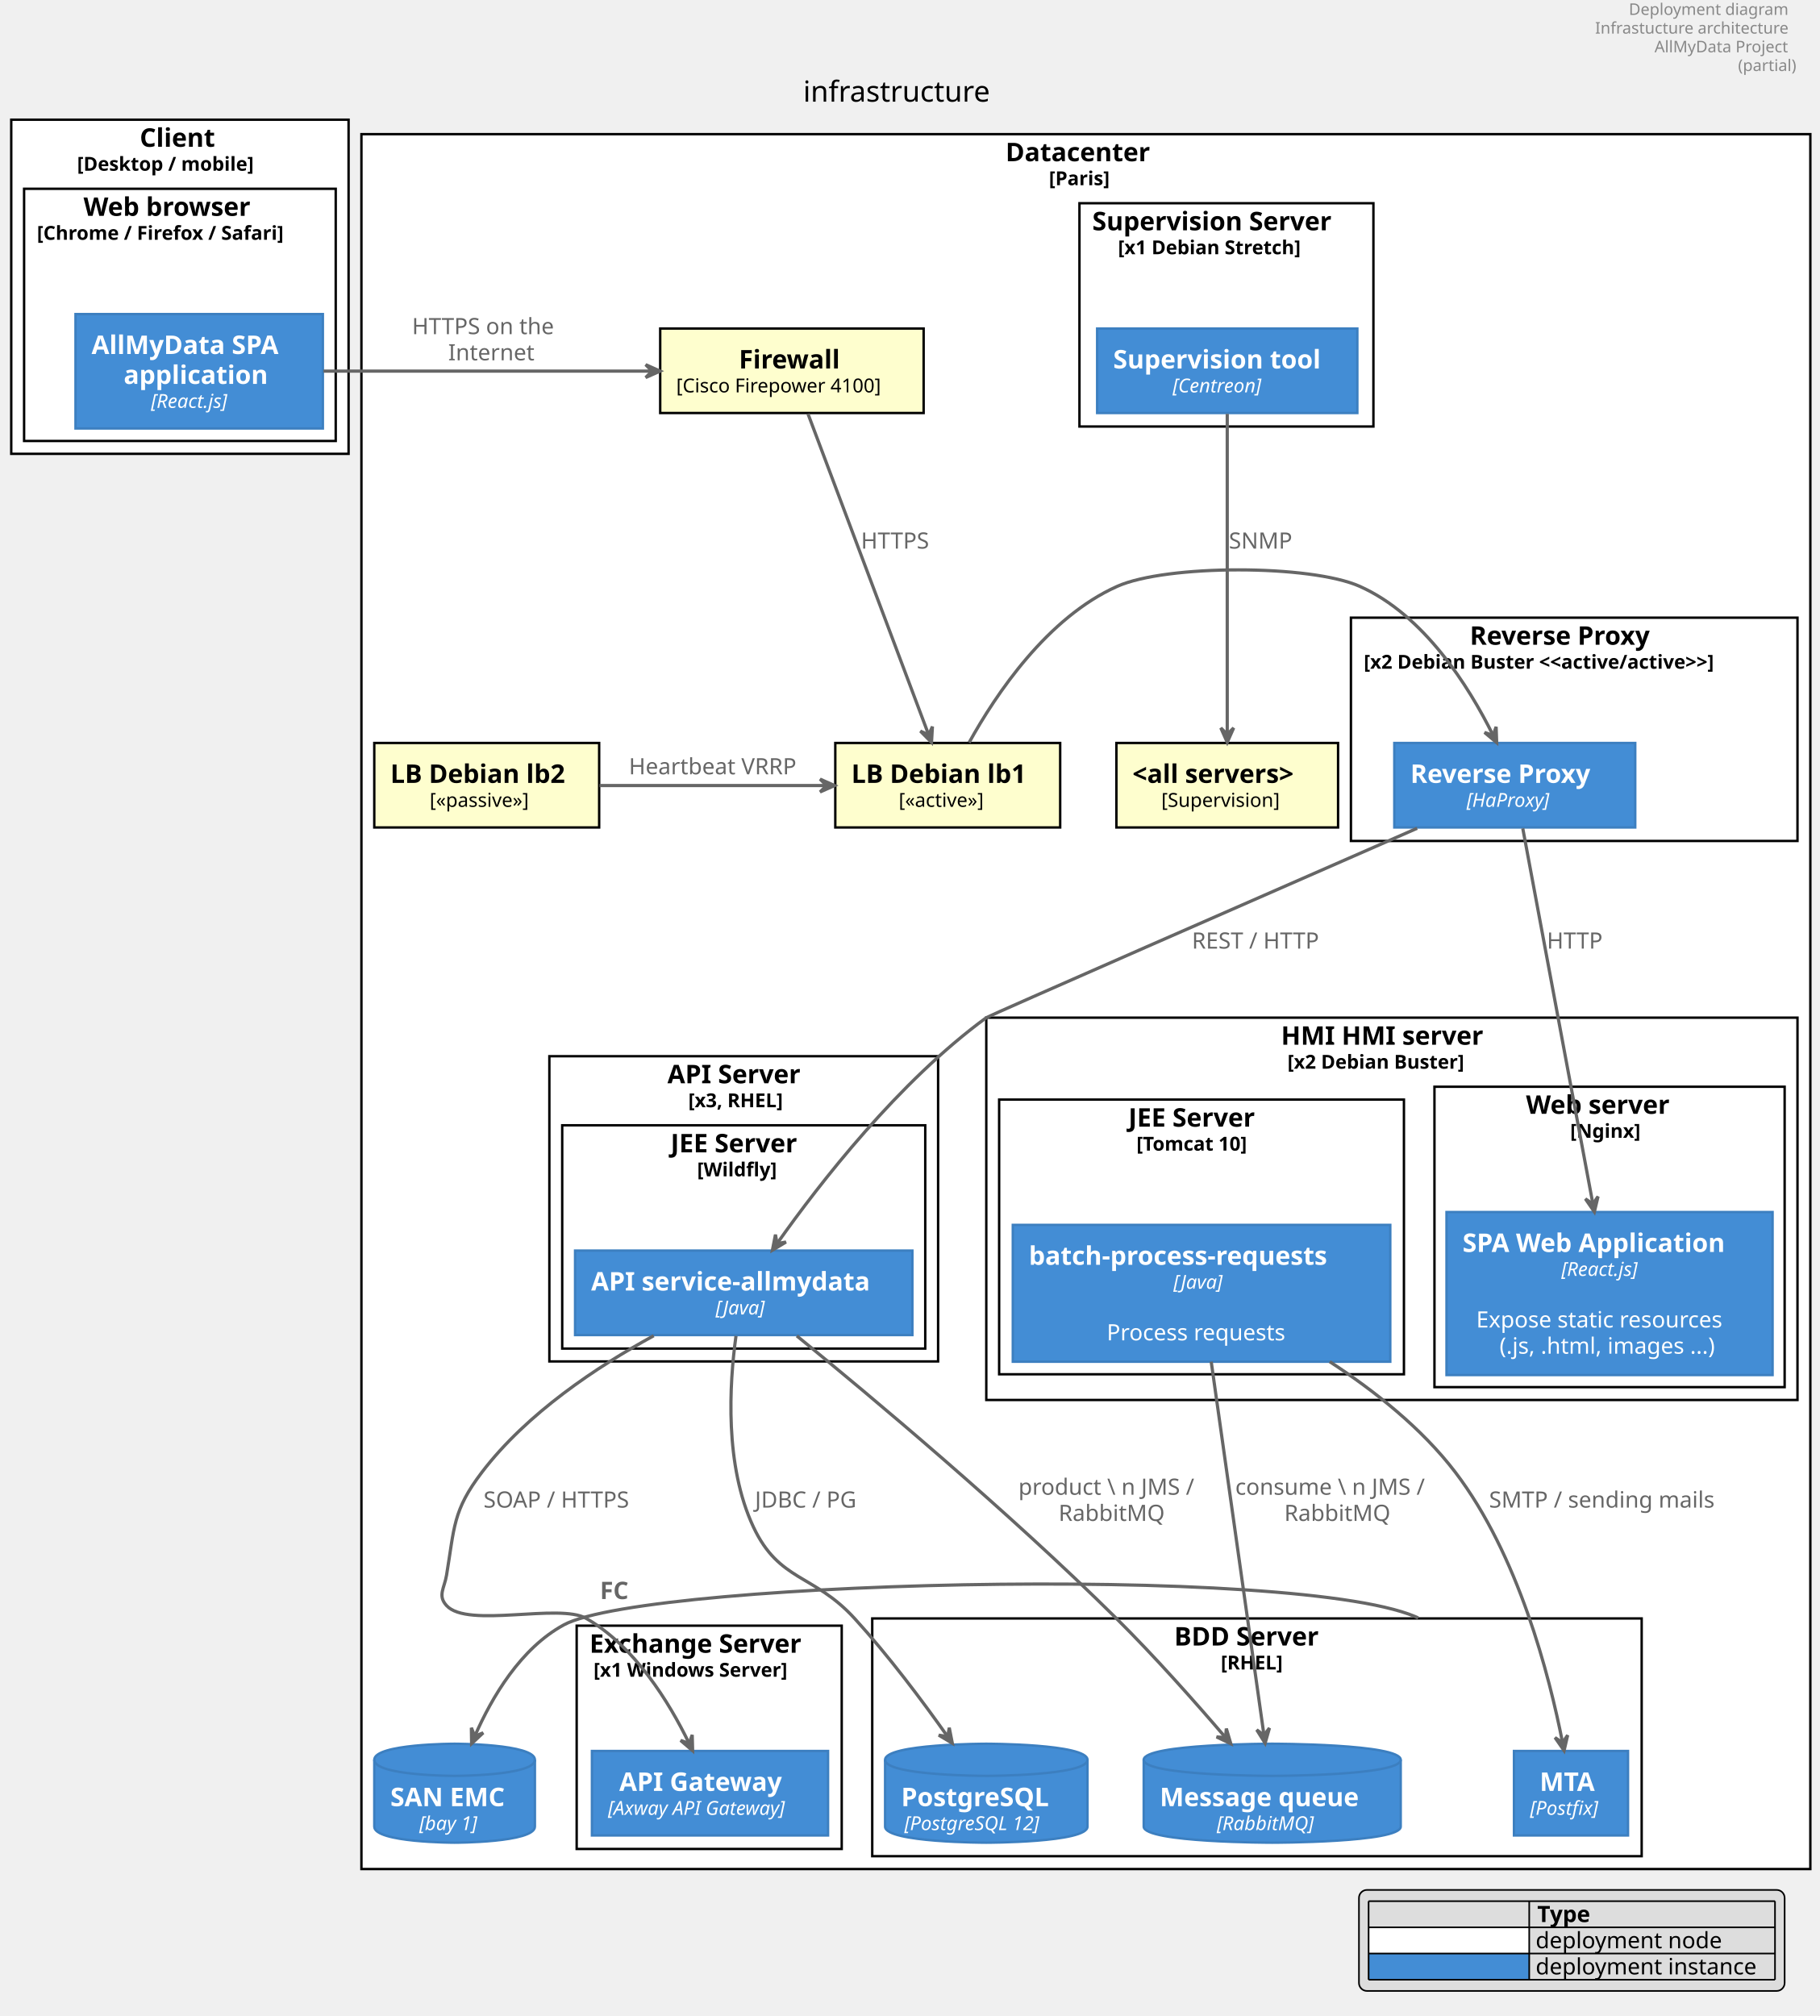
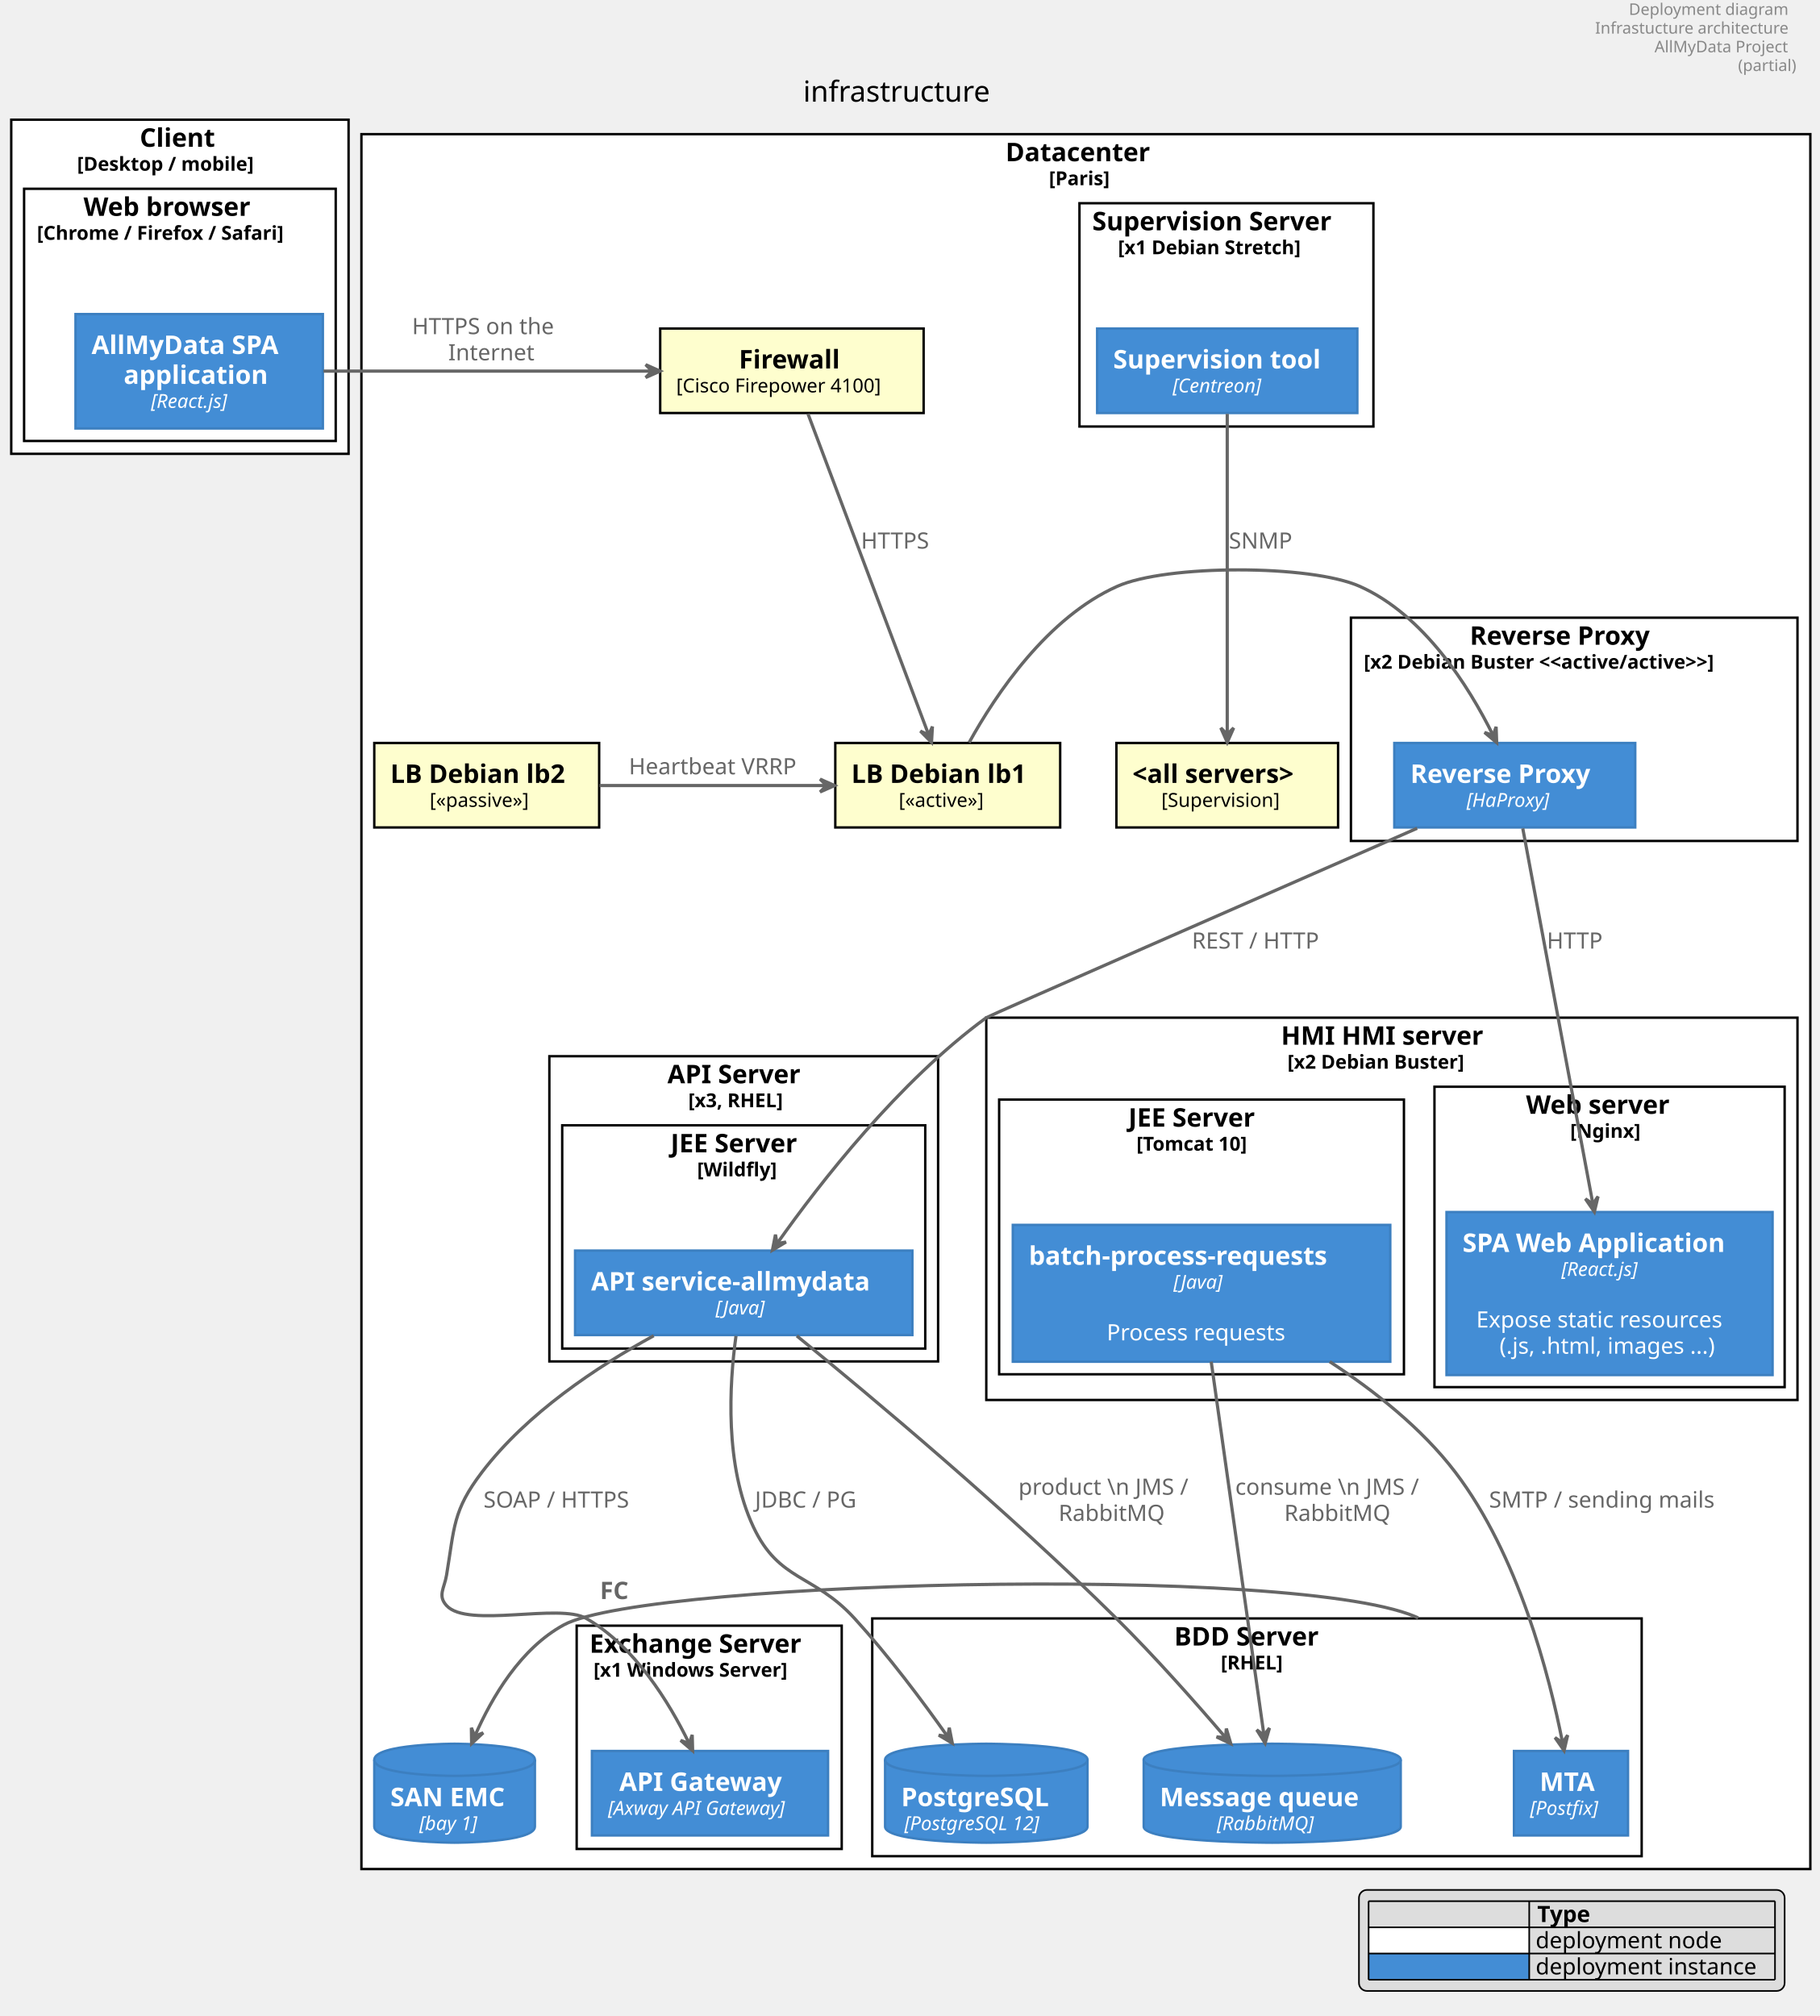
<svg xmlns="http://www.w3.org/2000/svg" contentScriptType="application/ecmascript" contentStyleType="text/css" height="1255px" preserveAspectRatio="none" style="width:1133px;height:1255px;" version="1.1" viewBox="0 0 1133 1255" width="1133px" zoomAndPan="magnify">
  <defs />
  <g>
    <text fill="#888888" font-family="sans-serif" font-size="10" lengthAdjust="spacing" textLength="103" x="1014" y="9.282">Deployment diagram</text>
    <text fill="#888888" font-family="sans-serif" font-size="10" lengthAdjust="spacing" textLength="124" x="993" y="20.923">Infrastucture architecture</text>
    <text fill="#888888" font-family="sans-serif" font-size="10" lengthAdjust="spacing" textLength="87" x="1030" y="32.563">AllMyData Project</text>
    <text fill="#888888" font-family="sans-serif" font-size="10" lengthAdjust="spacing" textLength="38" x="1082" y="44.204">(partial)</text>
    <text fill="#000000" font-family="sans-serif" font-size="18" lengthAdjust="spacing" textLength="120" x="500" y="63.27">infrastructure</text>
    <rect fill="#FFFFFF" height="208" style="stroke:#000000;stroke-width:1.5;" width="210" x="7" y="74.516" />
    <text fill="#000000" font-family="sans-serif" font-size="16" font-weight="bold" lengthAdjust="spacing" textLength="50" x="87" y="91.367">Client</text>
    <text fill="#000000" font-family="sans-serif" font-size="12" font-weight="bold" lengthAdjust="spacing" textLength="128" x="48" y="106.279">[Desktop / mobile]</text>
    <rect fill="#FFFFFF" height="157" style="stroke:#000000;stroke-width:1.5;" width="194" x="15" y="117.516" />
    <text fill="#000000" font-family="sans-serif" font-size="16" font-weight="bold" lengthAdjust="spacing" textLength="120" x="52" y="134.367">Web browser</text>
    <text fill="#000000" font-family="sans-serif" font-size="12" font-weight="bold" lengthAdjust="spacing" textLength="178" x="23" y="149.279">[Chrome / Firefox / Safari]</text>
    <rect fill="#FFFFFF" height="1080" style="stroke:#000000;stroke-width:1.5;" width="902" x="225" y="83.516" />
    <text fill="#000000" font-family="sans-serif" font-size="16" font-weight="bold" lengthAdjust="spacing" textLength="100" x="626" y="100.367">Datacenter</text>
    <text fill="#000000" font-family="sans-serif" font-size="12" font-weight="bold" lengthAdjust="spacing" textLength="46" x="653" y="115.279">[Paris]</text>
    <rect fill="#FFFFFF" height="139" style="stroke:#000000;stroke-width:1.5;" width="278" x="841" y="384.516" />
    <text fill="#000000" font-family="sans-serif" font-size="16" font-weight="bold" lengthAdjust="spacing" textLength="130" x="915" y="401.367">Reverse Proxy</text>
    <text fill="#000000" font-family="sans-serif" font-size="12" font-weight="bold" lengthAdjust="spacing" textLength="262" x="849" y="416.279">[x2 Debian Buster &lt;&lt;active/active&gt;&gt;]</text>
    <rect fill="#FFFFFF" height="238" style="stroke:#000000;stroke-width:1.5;" width="505" x="614" y="633.516" />
    <text fill="#000000" font-family="sans-serif" font-size="16" font-weight="bold" lengthAdjust="spacing" textLength="138" x="797.5" y="650.367">HMI HMI server</text>
    <text fill="#000000" font-family="sans-serif" font-size="12" font-weight="bold" lengthAdjust="spacing" textLength="130" x="801.5" y="665.279">[x2 Debian Buster]</text>
    <rect fill="#FFFFFF" height="187" style="stroke:#000000;stroke-width:1.5;" width="218" x="893" y="676.516" />
    <text fill="#000000" font-family="sans-serif" font-size="16" font-weight="bold" lengthAdjust="spacing" textLength="104" x="950" y="693.367">Web server</text>
    <text fill="#000000" font-family="sans-serif" font-size="12" font-weight="bold" lengthAdjust="spacing" textLength="49" x="977.5" y="708.279">[Nginx]</text>
    <rect fill="#FFFFFF" height="171" style="stroke:#000000;stroke-width:1.5;" width="252" x="622" y="684.516" />
    <text fill="#000000" font-family="sans-serif" font-size="16" font-weight="bold" lengthAdjust="spacing" textLength="91" x="702.5" y="701.367">JEE Server</text>
    <text fill="#000000" font-family="sans-serif" font-size="12" font-weight="bold" lengthAdjust="spacing" textLength="81" x="707.5" y="716.279">[Tomcat 10]</text>
    <rect fill="#FFFFFF" height="190" style="stroke:#000000;stroke-width:1.5;" width="242" x="342" y="657.516" />
    <text fill="#000000" font-family="sans-serif" font-size="16" font-weight="bold" lengthAdjust="spacing" textLength="95" x="415.5" y="674.367">API Server</text>
    <text fill="#000000" font-family="sans-serif" font-size="12" font-weight="bold" lengthAdjust="spacing" textLength="69" x="428.5" y="689.279">[x3, RHEL]</text>
    <rect fill="#FFFFFF" height="139" style="stroke:#000000;stroke-width:1.5;" width="226" x="350" y="700.516" />
    <text fill="#000000" font-family="sans-serif" font-size="16" font-weight="bold" lengthAdjust="spacing" textLength="91" x="417.5" y="717.367">JEE Server</text>
    <text fill="#000000" font-family="sans-serif" font-size="12" font-weight="bold" lengthAdjust="spacing" textLength="58" x="434" y="732.279">[Wildfly]</text>
    <rect fill="#FFFFFF" height="148" style="stroke:#000000;stroke-width:1.5;" width="479" x="543" y="1007.516" />
    <text fill="#000000" font-family="sans-serif" font-size="16" font-weight="bold" lengthAdjust="spacing" textLength="103" x="731" y="1024.367">BDD Server</text>
    <text fill="#000000" font-family="sans-serif" font-size="12" font-weight="bold" lengthAdjust="spacing" textLength="45" x="760" y="1039.279">[RHEL]</text>
    <rect fill="#FFFFFF" height="139" style="stroke:#000000;stroke-width:1.5;" width="183" x="672" y="126.516" />
    <text fill="#000000" font-family="sans-serif" font-size="16" font-weight="bold" lengthAdjust="spacing" textLength="167" x="680" y="143.367">Supervision Server</text>
    <text fill="#000000" font-family="sans-serif" font-size="12" font-weight="bold" lengthAdjust="spacing" textLength="135" x="696" y="158.279">[x1 Debian Stretch]</text>
    <rect fill="#FFFFFF" height="139" style="stroke:#000000;stroke-width:1.5;" width="165" x="359" y="1012.016" />
    <text fill="#000000" font-family="sans-serif" font-size="16" font-weight="bold" lengthAdjust="spacing" textLength="149" x="367" y="1028.867">Exchange Server</text>
    <text fill="#000000" font-family="sans-serif" font-size="12" font-weight="bold" lengthAdjust="spacing" textLength="144" x="369.5" y="1043.779">[x1 Windows Server]</text>
    <rect fill="#438DD5" height="71.219" style="stroke:#3C7FC0;stroke-width:1.5;" width="154" x="47" y="195.516" />
    <text fill="#FFFFFF" font-family="sans-serif" font-size="16" font-weight="bold" lengthAdjust="spacing" textLength="128" x="57" y="220.367">AllMyData SPA</text>
    <text fill="#FFFFFF" font-family="sans-serif" font-size="16" font-weight="bold" lengthAdjust="spacing" textLength="94" x="77" y="238.992">application</text>
    <text fill="#FFFFFF" font-family="sans-serif" font-size="12" font-style="italic" lengthAdjust="spacing" textLength="60" x="94" y="253.904">[React.js]</text>
    <rect fill="#FEFECE" height="52.594" style="stroke:#000000;stroke-width:1.5;" width="164" x="411" y="204.516" />
    <text fill="#000000" font-family="sans-serif" font-size="16" font-weight="bold" lengthAdjust="spacing" textLength="66" x="460" y="229.367">Firewall</text>
    <text fill="#000000" font-family="sans-serif" font-size="12" lengthAdjust="spacing" textLength="144" x="421" y="244.279">[Cisco Firepower 4100]</text>
    <rect fill="#FEFECE" height="52.594" style="stroke:#000000;stroke-width:1.5;" width="140" x="520" y="462.516" />
    <text fill="#000000" font-family="sans-serif" font-size="16" font-weight="bold" lengthAdjust="spacing" textLength="120" x="530" y="487.367">LB Debian lb1</text>
    <text fill="#000000" font-family="sans-serif" font-size="12" lengthAdjust="spacing" textLength="61" x="559.5" y="502.279">[«active»]</text>
    <rect fill="#FEFECE" height="52.594" style="stroke:#000000;stroke-width:1.5;" width="140" x="233" y="462.516" />
    <text fill="#000000" font-family="sans-serif" font-size="16" font-weight="bold" lengthAdjust="spacing" textLength="120" x="243" y="487.367">LB Debian lb2</text>
    <text fill="#000000" font-family="sans-serif" font-size="12" lengthAdjust="spacing" textLength="71" x="267.5" y="502.279">[«passive»]</text>
    <path d="M233,1095.516 C233,1085.516 283,1085.516 283,1085.516 C283,1085.516 333,1085.516 333,1095.516 L333,1137.109 C333,1147.109 283,1147.109 283,1147.109 C283,1147.109 233,1147.109 233,1137.109 L233,1095.516 " fill="#438DD5" style="stroke:#3C7FC0;stroke-width:1.5;" />
    <path d="M233,1095.516 C233,1105.516 283,1105.516 283,1105.516 C283,1105.516 333,1105.516 333,1095.516 " fill="none" style="stroke:#3C7FC0;stroke-width:1.5;" />
    <text fill="#FFFFFF" font-family="sans-serif" font-size="16" font-weight="bold" lengthAdjust="spacing" textLength="80" x="243" y="1124.367">SAN EMC</text>
    <text fill="#FFFFFF" font-family="sans-serif" font-size="12" font-style="italic" lengthAdjust="spacing" textLength="44" x="261" y="1139.279">[bay 1]</text>
    <rect fill="#FEFECE" height="52.594" style="stroke:#000000;stroke-width:1.5;" width="138" x="695" y="462.516" />
    <text fill="#000000" font-family="sans-serif" font-size="16" font-weight="bold" lengthAdjust="spacing" textLength="118" x="705" y="487.367">&lt;all servers&gt;</text>
    <text fill="#000000" font-family="sans-serif" font-size="12" lengthAdjust="spacing" textLength="82" x="723" y="502.279">[Supervision]</text>
    <rect fill="#438DD5" height="52.594" style="stroke:#3C7FC0;stroke-width:1.5;" width="150" x="868" y="462.516" />
    <text fill="#FFFFFF" font-family="sans-serif" font-size="16" font-weight="bold" lengthAdjust="spacing" textLength="130" x="878" y="487.367">Reverse Proxy</text>
    <text fill="#FFFFFF" font-family="sans-serif" font-size="12" font-style="italic" lengthAdjust="spacing" textLength="60" x="913" y="502.279">[HaProxy]</text>
    <rect fill="#438DD5" height="101.484" style="stroke:#3C7FC0;stroke-width:1.5;" width="203" x="900.5" y="754.516" />
    <text fill="#FFFFFF" font-family="sans-serif" font-size="16" font-weight="bold" lengthAdjust="spacing" textLength="183" x="910.5" y="779.367">SPA Web Application</text>
    <text fill="#FFFFFF" font-family="sans-serif" font-size="12" font-style="italic" lengthAdjust="spacing" textLength="60" x="972" y="794.279">[React.js]</text>
    <text fill="#FFFFFF" font-family="sans-serif" font-size="14" lengthAdjust="spacing" textLength="0" x="1004" y="810.105" />
    <text fill="#FFFFFF" font-family="sans-serif" font-size="14" lengthAdjust="spacing" textLength="166" x="919" y="826.401">Expose static resources</text>
    <text fill="#FFFFFF" font-family="sans-serif" font-size="14" lengthAdjust="spacing" textLength="141" x="933.5" y="842.698">(.js, .html, images ...)</text>
    <rect fill="#438DD5" height="85.188" style="stroke:#3C7FC0;stroke-width:1.5;" width="235" x="630.5" y="762.516" />
    <text fill="#FFFFFF" font-family="sans-serif" font-size="16" font-weight="bold" lengthAdjust="spacing" textLength="215" x="640.5" y="787.367">batch-process-requests</text>
    <text fill="#FFFFFF" font-family="sans-serif" font-size="12" font-style="italic" lengthAdjust="spacing" textLength="35" x="730.5" y="802.279">[Java]</text>
    <text fill="#FFFFFF" font-family="sans-serif" font-size="14" lengthAdjust="spacing" textLength="0" x="750" y="818.105" />
    <text fill="#FFFFFF" font-family="sans-serif" font-size="14" lengthAdjust="spacing" textLength="122" x="689" y="834.401">Process requests</text>
    <rect fill="#438DD5" height="52.594" style="stroke:#3C7FC0;stroke-width:1.5;" width="210" x="358" y="778.516" />
    <text fill="#FFFFFF" font-family="sans-serif" font-size="16" font-weight="bold" lengthAdjust="spacing" textLength="190" x="368" y="803.367">API service-allmydata</text>
    <text fill="#FFFFFF" font-family="sans-serif" font-size="12" font-style="italic" lengthAdjust="spacing" textLength="35" x="445.5" y="818.279">[Java]</text>
    <path d="M551,1095.516 C551,1085.516 614,1085.516 614,1085.516 C614,1085.516 677,1085.516 677,1095.516 L677,1137.109 C677,1147.109 614,1147.109 614,1147.109 C614,1147.109 551,1147.109 551,1137.109 L551,1095.516 " fill="#438DD5" style="stroke:#3C7FC0;stroke-width:1.5;" />
    <path d="M551,1095.516 C551,1105.516 614,1105.516 614,1105.516 C614,1105.516 677,1105.516 677,1095.516 " fill="none" style="stroke:#3C7FC0;stroke-width:1.5;" />
    <text fill="#FFFFFF" font-family="sans-serif" font-size="16" font-weight="bold" lengthAdjust="spacing" textLength="106" x="561" y="1124.367">PostgreSQL</text>
    <text fill="#FFFFFF" font-family="sans-serif" font-size="12" font-style="italic" lengthAdjust="spacing" textLength="102" x="563" y="1139.279">[PostgreSQL 12]</text>
    <path d="M712,1095.516 C712,1085.516 792,1085.516 792,1085.516 C792,1085.516 872,1085.516 872,1095.516 L872,1137.109 C872,1147.109 792,1147.109 792,1147.109 C792,1147.109 712,1147.109 712,1137.109 L712,1095.516 " fill="#438DD5" style="stroke:#3C7FC0;stroke-width:1.5;" />
    <path d="M712,1095.516 C712,1105.516 792,1105.516 792,1105.516 C792,1105.516 872,1105.516 872,1095.516 " fill="none" style="stroke:#3C7FC0;stroke-width:1.5;" />
    <text fill="#FFFFFF" font-family="sans-serif" font-size="16" font-weight="bold" lengthAdjust="spacing" textLength="140" x="722" y="1124.367">Message queue</text>
    <text fill="#FFFFFF" font-family="sans-serif" font-size="12" font-style="italic" lengthAdjust="spacing" textLength="69" x="757.5" y="1139.279">[RabbitMQ]</text>
    <rect fill="#438DD5" height="52.594" style="stroke:#3C7FC0;stroke-width:1.5;" width="71" x="942.5" y="1090.016" />
    <text fill="#FFFFFF" font-family="sans-serif" font-size="16" font-weight="bold" lengthAdjust="spacing" textLength="39" x="958.5" y="1114.867">MTA</text>
    <text fill="#FFFFFF" font-family="sans-serif" font-size="12" font-style="italic" lengthAdjust="spacing" textLength="51" x="952.5" y="1129.779">[Postfix]</text>
    <rect fill="#438DD5" height="52.594" style="stroke:#3C7FC0;stroke-width:1.5;" width="162" x="683" y="204.516" />
    <text fill="#FFFFFF" font-family="sans-serif" font-size="16" font-weight="bold" lengthAdjust="spacing" textLength="142" x="693" y="229.367">Supervision tool</text>
    <text fill="#FFFFFF" font-family="sans-serif" font-size="12" font-style="italic" lengthAdjust="spacing" textLength="68" x="730" y="244.279">[Centreon]</text>
    <rect fill="#438DD5" height="52.594" style="stroke:#3C7FC0;stroke-width:1.5;" width="147" x="368.5" y="1090.016" />
    <text fill="#FFFFFF" font-family="sans-serif" font-size="16" font-weight="bold" lengthAdjust="spacing" textLength="113" x="385.5" y="1114.867">API Gateway</text>
    <text fill="#FFFFFF" font-family="sans-serif" font-size="12" font-style="italic" lengthAdjust="spacing" textLength="127" x="378.5" y="1129.779">[Axway API Gateway]</text>
    <path d="M201.355,231.016 C261.068,231.016 343.697,231.016 405.762,231.016 " fill="none" id="spa-to-r2" style="stroke:#666666;stroke-width:2.0;" />
    <polygon fill="#666666" points="410.947,231.016,401.947,227.016,405.947,231.016,401.947,235.016,410.947,231.016" style="stroke:#666666;stroke-width:2.0;" />
    <text fill="#666666" font-family="sans-serif" font-size="14" lengthAdjust="spacing" textLength="95" x="256.5" y="208.011">HTTPS on the</text>
    <text fill="#666666" font-family="sans-serif" font-size="14" lengthAdjust="spacing" textLength="54" x="279" y="224.308">Internet</text>
    <path d="M503.015,257.654 C521.022,305.548 558.781,405.98 578.085,457.323 " fill="none" id="r2-to-lb1" style="stroke:#666666;stroke-width:2.0;" />
    <polygon fill="#666666" points="579.894,462.135,580.471,452.303,578.134,457.455,572.982,455.119,579.894,462.135" style="stroke:#666666;stroke-width:2.0;" />
    <text fill="#666666" font-family="sans-serif" font-size="14" lengthAdjust="spacing" textLength="46" x="536" y="341.511">HTTPS</text>
    <path d="M373.208,489.016 C416.032,489.016 470.76,489.016 514.514,489.016 " fill="none" id="lb2-to-lb1" style="stroke:#666666;stroke-width:2.0;" />
    <polygon fill="#666666" points="519.522,489.016,510.522,485.016,514.522,489.016,510.522,493.016,519.522,489.016" style="stroke:#666666;stroke-width:2.0;" />
    <text fill="#666666" font-family="sans-serif" font-size="14" lengthAdjust="spacing" textLength="110" x="391.5" y="482.011">Heartbeat VRRP</text>
    <path d="M603.307,462.261 C620.062,432.003 652.007,384.423 695.5,365.016 C726.143,351.342 815.857,351.342 846.5,365.016 C886.462,382.847 914.234,427.022 929.401,457.523 " fill="none" id="lb1-to-ha1" style="stroke:#666666;stroke-width:2.0;" />
    <polygon fill="#666666" points="931.727,462.295,931.379,452.452,929.536,457.8,924.188,455.957,931.727,462.295" style="stroke:#666666;stroke-width:2.0;" />
    <path d="M947.98,515.685 C957.564,567.021 978.761,680.549 991.568,749.143 " fill="none" id="ha1-to-guis1" style="stroke:#666666;stroke-width:2.0;" />
    <polygon fill="#666666" points="992.552,754.41,994.832,744.829,991.634,749.495,986.967,746.298,992.552,754.41" style="stroke:#666666;stroke-width:2.0;" />
    <text fill="#666666" font-family="sans-serif" font-size="14" lengthAdjust="spacing" textLength="37" x="963" y="590.511">HTTP</text>
    <path d="M496.046,831.623 C542.117,869.21 627.577,940.737 695,1007.516 C718.89,1031.178 744.085,1059.607 762.808,1081.497 " fill="none" id="api1-to-mq1" style="stroke:#666666;stroke-width:2.0;" />
    <polygon fill="#666666" points="766.226,1085.506,763.43,1076.063,762.982,1081.702,757.343,1081.254,766.226,1085.506" style="stroke:#666666;stroke-width:2.0;" />
-     <text fill="#666666" font-family="sans-serif" font-size="14" lengthAdjust="spacing" textLength="113" x="634" y="930.511">product \ n JMS /</text>
+     <text fill="#666666" font-family="sans-serif" font-size="14" lengthAdjust="spacing" textLength="113" x="634" y="930.511">product \n JMS /</text>
    <text fill="#666666" font-family="sans-serif" font-size="14" lengthAdjust="spacing" textLength="67" x="659" y="946.808">RabbitMQ</text>
    <path d="M754.026,847.675 C762.73,909.299 778.674,1022.17 786.856,1080.099 " fill="none" id="batch1-to-mq1" style="stroke:#666666;stroke-width:2.0;" />
    <polygon fill="#666666" points="787.575,1085.191,790.277,1075.72,786.876,1080.24,782.356,1076.839,787.575,1085.191" style="stroke:#666666;stroke-width:2.0;" />
-     <text fill="#666666" font-family="sans-serif" font-size="14" lengthAdjust="spacing" textLength="124" x="769" y="930.511">consume \ n JMS /</text>
+     <text fill="#666666" font-family="sans-serif" font-size="14" lengthAdjust="spacing" textLength="124" x="769" y="930.511">consume \n JMS /</text>
    <text fill="#666666" font-family="sans-serif" font-size="14" lengthAdjust="spacing" textLength="67" x="799.5" y="946.808">RabbitMQ</text>
    <path d="M458.174,831.683 C453.988,862.016 451.082,912.285 469,950.516 C485.025,984.706 506.535,979.635 532,1007.516 C553.111,1030.628 574.283,1058.934 589.825,1080.908 " fill="none" id="api1-to-pg1" style="stroke:#666666;stroke-width:2.0;" />
    <polygon fill="#666666" points="592.857,1085.215,590.948,1075.553,589.979,1081.126,584.406,1080.158,592.857,1085.215" style="stroke:#666666;stroke-width:2.0;" />
    <text fill="#666666" font-family="sans-serif" font-size="14" lengthAdjust="spacing" textLength="67" x="470" y="938.511">JDBC / PG</text>
    <path d="M827.806,847.677 C855.666,865.811 885.149,889.139 906,916.516 C945.213,968.001 964.49,1042.804 972.742,1084.816 " fill="none" id="batch1-to-mail1" style="stroke:#666666;stroke-width:2.0;" />
    <polygon fill="#666666" points="973.694,1089.773,975.924,1080.18,972.751,1084.863,968.068,1081.689,973.694,1089.773" style="stroke:#666666;stroke-width:2.0;" />
    <text fill="#666666" font-family="sans-serif" font-size="14" lengthAdjust="spacing" textLength="147" x="927" y="938.511">SMTP / sending mails</text>
    <path d="M406.977,831.52 C371.843,850.702 328.048,879.695 300,916.516 C281.774,940.442 282.957,950.849 278,980.516 C276.608,988.845 272.309,993.277 278,999.516 C291.085,1013.859 348.188,997.806 365,1007.516 C395.221,1024.969 416.536,1059.619 428.962,1085.187 " fill="none" id="api1-to-gw1" style="stroke:#666666;stroke-width:2.0;" />
    <polygon fill="#666666" points="431.18,1089.849,430.927,1080.003,429.032,1085.333,423.702,1083.439,431.18,1089.849" style="stroke:#666666;stroke-width:2.0;" />
    <text fill="#666666" font-family="sans-serif" font-size="14" lengthAdjust="spacing" textLength="97" x="301" y="938.511">SOAP / HTTPS</text>
    <path d="M882.221,515.614 C787.548,557.057 615.46,632.448 614,633.516 C559.38,673.454 510.511,736.305 483.977,773.807 " fill="none" id="ha1-to-api1" style="stroke:#666666;stroke-width:2.0;" />
    <polygon fill="#666666" points="480.853,778.252,489.301,773.189,483.729,774.161,482.756,768.588,480.853,778.252" style="stroke:#666666;stroke-width:2.0;" />
    <text fill="#666666" font-family="sans-serif" font-size="14" lengthAdjust="spacing" textLength="87" x="742" y="590.511">REST / HTTP</text>
    <path d="M764,257.654 C764,305.452 764,405.576 764,457.012 " fill="none" id="sup1-to-all_servers" style="stroke:#666666;stroke-width:2.0;" />
    <polygon fill="#666666" points="764,462.135,768,453.135,764,457.135,760,453.135,764,462.135" style="stroke:#666666;stroke-width:2.0;" />
    <text fill="#666666" font-family="sans-serif" font-size="14" lengthAdjust="spacing" textLength="40" x="765" y="341.511">SNMP</text>
    <path d="M295.637,1080.648 C306.297,1056.35 324.169,1026.105 351,1011.516 C377.307,997.211 500.655,987.507 623.128,986.231 C684.364,985.593 745.381,987.062 793.94,991.117 C818.219,993.144 839.384,995.818 855.904,999.198 C864.164,1000.888 871.263,1002.754 877.009,1004.804 C878.446,1005.317 879.798,1005.841 881.062,1006.377 C881.695,1006.645 882.305,1006.916 882.893,1007.189 " fill="none" id="bay1-backto-bdd1" style="stroke:#666666;stroke-width:2.0;" />
    <polygon fill="#666666" points="293.6,1085.422,300.811,1078.713,295.562,1080.823,293.452,1075.574,293.6,1085.422" style="stroke:#666666;stroke-width:2.0;" />
    <text fill="#666666" font-family="sans-serif" font-size="15" font-weight="bold" lengthAdjust="spacing" textLength="21" x="373.5" y="995.439">FC</text>
    <rect fill="#DDDDDD" height="62.891" rx="5" ry="5" style="stroke:#000000;stroke-width:1.0;" width="265" x="846" y="1176.516" />
    <text fill="#000000" font-family="sans-serif" font-size="14" font-weight="bold" lengthAdjust="spacing" textLength="0" x="952" y="1196.511" />
    <text fill="#000000" font-family="sans-serif" font-size="14" font-weight="bold" lengthAdjust="spacing" textLength="39" x="957" y="1196.511">Type</text>
    <rect fill="#FFFFFF" height="16.297" style="stroke:none;stroke-width:1.0;" width="100" x="852" y="1199.812" />
    <text fill="#000000" font-family="sans-serif" font-size="14" lengthAdjust="spacing" textLength="0" x="876" y="1212.808" />
    <text fill="#000000" font-family="sans-serif" font-size="14" lengthAdjust="spacing" textLength="122" x="956" y="1212.808">deployment node</text>
    <rect fill="#438DD5" height="16.297" style="stroke:none;stroke-width:1.0;" width="100" x="852" y="1216.109" />
    <text fill="#000000" font-family="sans-serif" font-size="14" lengthAdjust="spacing" textLength="0" x="860" y="1229.104" />
    <text fill="#000000" font-family="sans-serif" font-size="14" lengthAdjust="spacing" textLength="145" x="956" y="1229.104">deployment instance</text>
    <line style="stroke:#000000;stroke-width:1.0;" x1="852" x2="1105" y1="1183.516" y2="1183.516" />
    <line style="stroke:#000000;stroke-width:1.0;" x1="852" x2="1105" y1="1199.812" y2="1199.812" />
    <line style="stroke:#000000;stroke-width:1.0;" x1="852" x2="1105" y1="1216.109" y2="1216.109" />
    <line style="stroke:#000000;stroke-width:1.0;" x1="852" x2="1105" y1="1232.406" y2="1232.406" />
    <line style="stroke:#000000;stroke-width:1.0;" x1="852" x2="852" y1="1183.516" y2="1232.406" />
    <line style="stroke:#000000;stroke-width:1.0;" x1="952" x2="952" y1="1183.516" y2="1232.406" />
    <line style="stroke:#000000;stroke-width:1.0;" x1="1105" x2="1105" y1="1183.516" y2="1232.406" />
  </g>
</svg>
